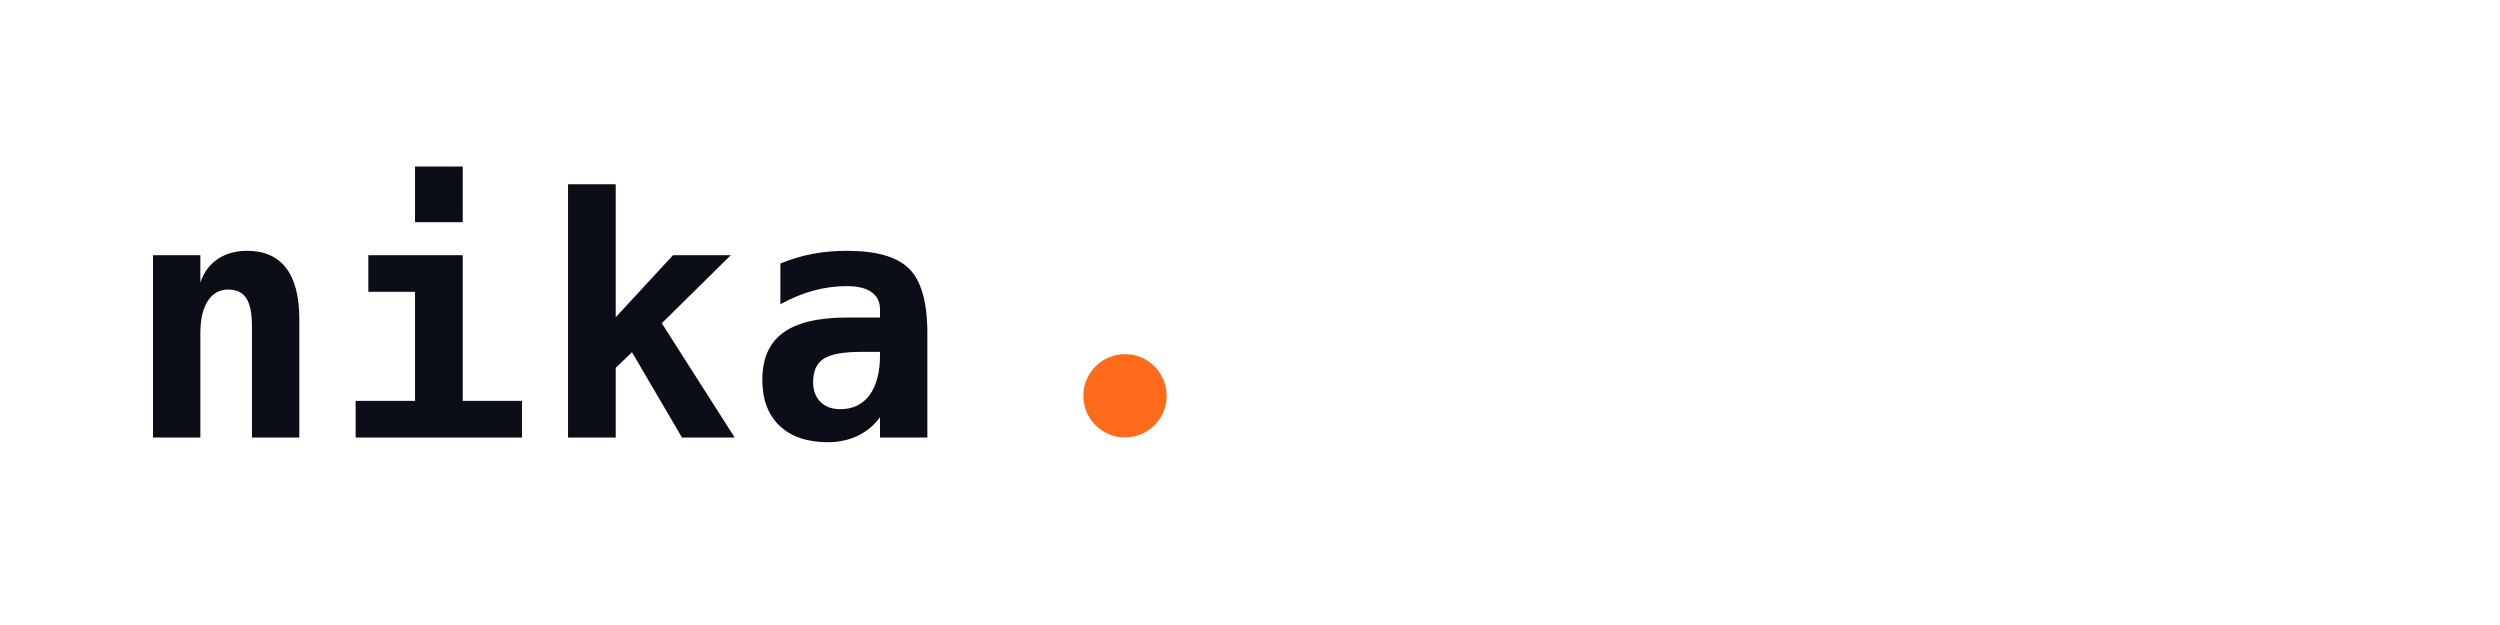
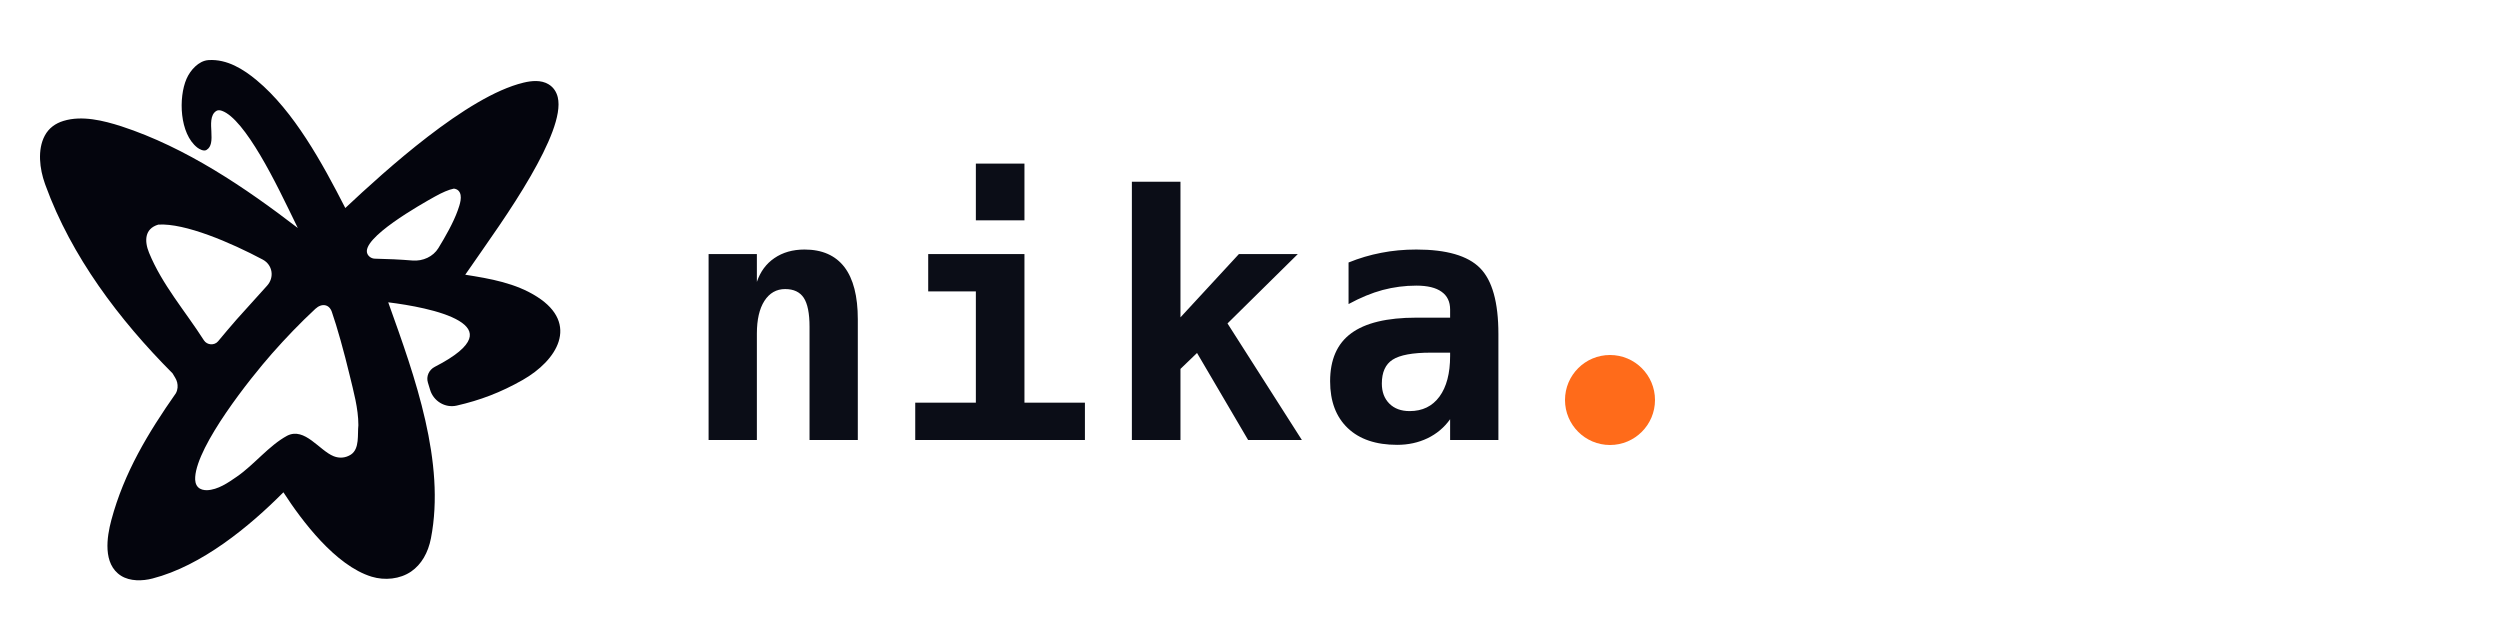
- <svg xmlns="http://www.w3.org/2000/svg" viewBox="0 0 240 60" width="240" height="60" role="img" aria-label="Nika">
+ <svg xmlns="http://www.w3.org/2000/svg" viewBox="0 0 250 64" width="250" height="64" role="img" aria-label="Nika">
  <style>
-     .wordmark { font-family: ui-monospace, 'SF Mono', Menlo, Consolas, monospace; font-size: 32px; font-weight: 700; letter-spacing: 0.02em; fill: #0B0D17; }
+     .wordmark { font-family: ui-monospace, 'SF Mono', Menlo, Consolas, monospace; font-size: 34px; font-weight: 700; letter-spacing: 0.02em; fill: #0B0D17; }
    .dot { fill: #FF6B1A; }
  </style>
-   <text x="12" y="42" class="wordmark">nika</text>
-   <circle cx="108" cy="38" r="4" class="dot" />
+   <g transform="translate(4,6) scale(0.0473)">
+     <path d="M356.141 0.213C395.472 -2.412 430.341 19.706 458.156 42.834C536.712 108.15 596.45 217.133 645.454 312.937C688.331 272.68 752.069 214.268 819.834 162.126C888.799 109.06 962.276 62.215 1022.32 47.859C1038.99 43.874 1059.05 41.649 1075.13 51.306C1085.65 57.628 1091.93 67.517 1094.63 78.76C1099.1 97.39 1094.08 122.73 1083.49 151.281C1072.85 179.95 1056.39 212.325 1037.43 245.253C995.691 317.733 946.47 385.223 899.046 453.951C951.929 462.298 1005.65 471.603 1051.12 500.691C1073.31 514.885 1087.22 530.408 1094.3 546.508C1101.4 562.647 1101.53 579.145 1096.55 595.045C1086.64 626.685 1056.5 655.95 1020.56 676.416C973.828 703.034 930.064 719.446 881.073 730.624C856.046 736.335 831.743 720.798 824.758 697.303C823.257 692.252 821.716 687.212 820.137 682.182C816.013 669.042 822.217 655.043 834.75 648.641C857.432 637.011 874.16 626.311 885.93 616.494C897.723 606.658 904.372 597.848 907.174 590.045C909.93 582.371 909.028 575.512 905.326 569.204C901.557 562.784 894.81 556.821 885.701 551.343C867.484 540.387 840.667 531.865 812.485 525.39C785.982 519.301 758.478 515.067 736.2 512.3C765.596 594.339 795.249 676.591 814.566 761.719C833.621 845.691 842.104 931.052 826.501 1011.28C820.547 1041.89 806.262 1066.54 784.792 1081.36C761.033 1097.76 728.529 1100.7 701.187 1092.38C662.856 1080.68 625.863 1051.01 593.512 1016.64C562.01 983.168 534.695 944.996 514.597 913.932C442.785 986.301 341.784 1069.45 237.867 1096.19C216.89 1101.67 190.427 1102.42 171.458 1090.47C151.66 1078.01 144.211 1057.18 142.821 1035.41C141.431 1013.66 146.044 990.559 150.789 972.815C177.569 872.659 228.494 788.386 287.336 704.419C291.443 696.694 291.631 688.778 290.003 681.717C288.225 674.009 283.773 669.061 280.208 662.427C167.057 548.933 66.276 414.975 11.777 265.252L10.412 261.472C-0.679 230.51 -5.877 189.815 10.086 159.943C18.696 143.832 32.618 133.972 49.595 128.779C89.011 116.724 134.062 128.04 172.023 140.178C309.25 185.074 434.474 270.352 545.037 355.156C520.364 304.526 494.424 249.695 465.564 201.143C451.808 178.002 437.635 156.676 423.808 140.048C409.911 123.339 396.629 111.707 384.724 107.475C380.496 105.972 376.416 105.576 373.095 107.522C359.113 115.716 361.72 137.574 362.306 151.126C362.69 160.033 363.1 169.001 361.493 175.747C360.06 181.763 357.862 186.64 351.807 190.265C346.273 193.578 336.809 188.473 332.562 185.148C294.946 155.705 292.532 79.525 309.78 39.814C317.511 22.014 335.123 1.616 356.141 0.213ZM602.52 518.466C596.38 517.404 589.028 519.708 582.238 526.006C550.043 555.867 519.42 587.818 490.701 620.389C467.373 646.849 427.754 695.254 393.424 745.601C376.259 770.775 360.447 796.39 348.659 819.959C336.839 843.59 329.191 864.92 328.109 881.591C327.618 889.148 328.557 897.546 334.175 903.165C339.214 908.169 346.055 909.512 352.897 909.512C376.248 908.656 397.893 893.596 416.388 880.726C452.444 855.945 484.388 814.789 522.805 794.213C559.732 775.727 590.644 825.729 620.982 837.712C633.385 842.61 646.203 841.374 657.44 834.137C676.113 821.672 670.938 791.354 673.1 772.08C673.1 736.527 662.836 700.538 654.641 666.31C643.003 617.705 628.167 564.55 616.935 532.314C614.014 523.928 608.571 519.513 602.52 518.466ZM356.263 370.139C316.388 355.646 278.099 346.202 250.084 348.005C235.25 352.448 228.097 361.184 225.641 371.596C223.117 382.299 225.476 395.147 230.564 407.547C258.44 475.478 307.411 531.339 346.571 592.682C353.127 602.952 368.718 604.065 376.499 594.683C389.434 579.088 402.561 563.638 415.876 548.336L480.189 477.025C495.942 459.558 491.815 433.063 470.778 421.871C437.35 404.088 396.178 384.647 356.263 370.139ZM875.055 271.889C864.161 274.056 850.398 280.064 835.062 288.605C806.272 304.638 676.912 377.425 692.255 410.021C695.052 415.964 701.248 419.915 708.228 420.045C734.678 420.537 761.102 421.766 787.472 423.912C809.532 425.708 831.222 415.715 842.234 397.714C856.402 374.553 874.096 343.674 883.194 317.989C887.093 306.982 894.675 286.548 884.71 276.309C882.585 274.126 879.494 272.541 875.055 271.889Z" fill="#04050d" />
+   </g>
+   <text x="68" y="44" class="wordmark">nika</text>
+   <circle cx="161" cy="40" r="4.5" class="dot" />
</svg>
